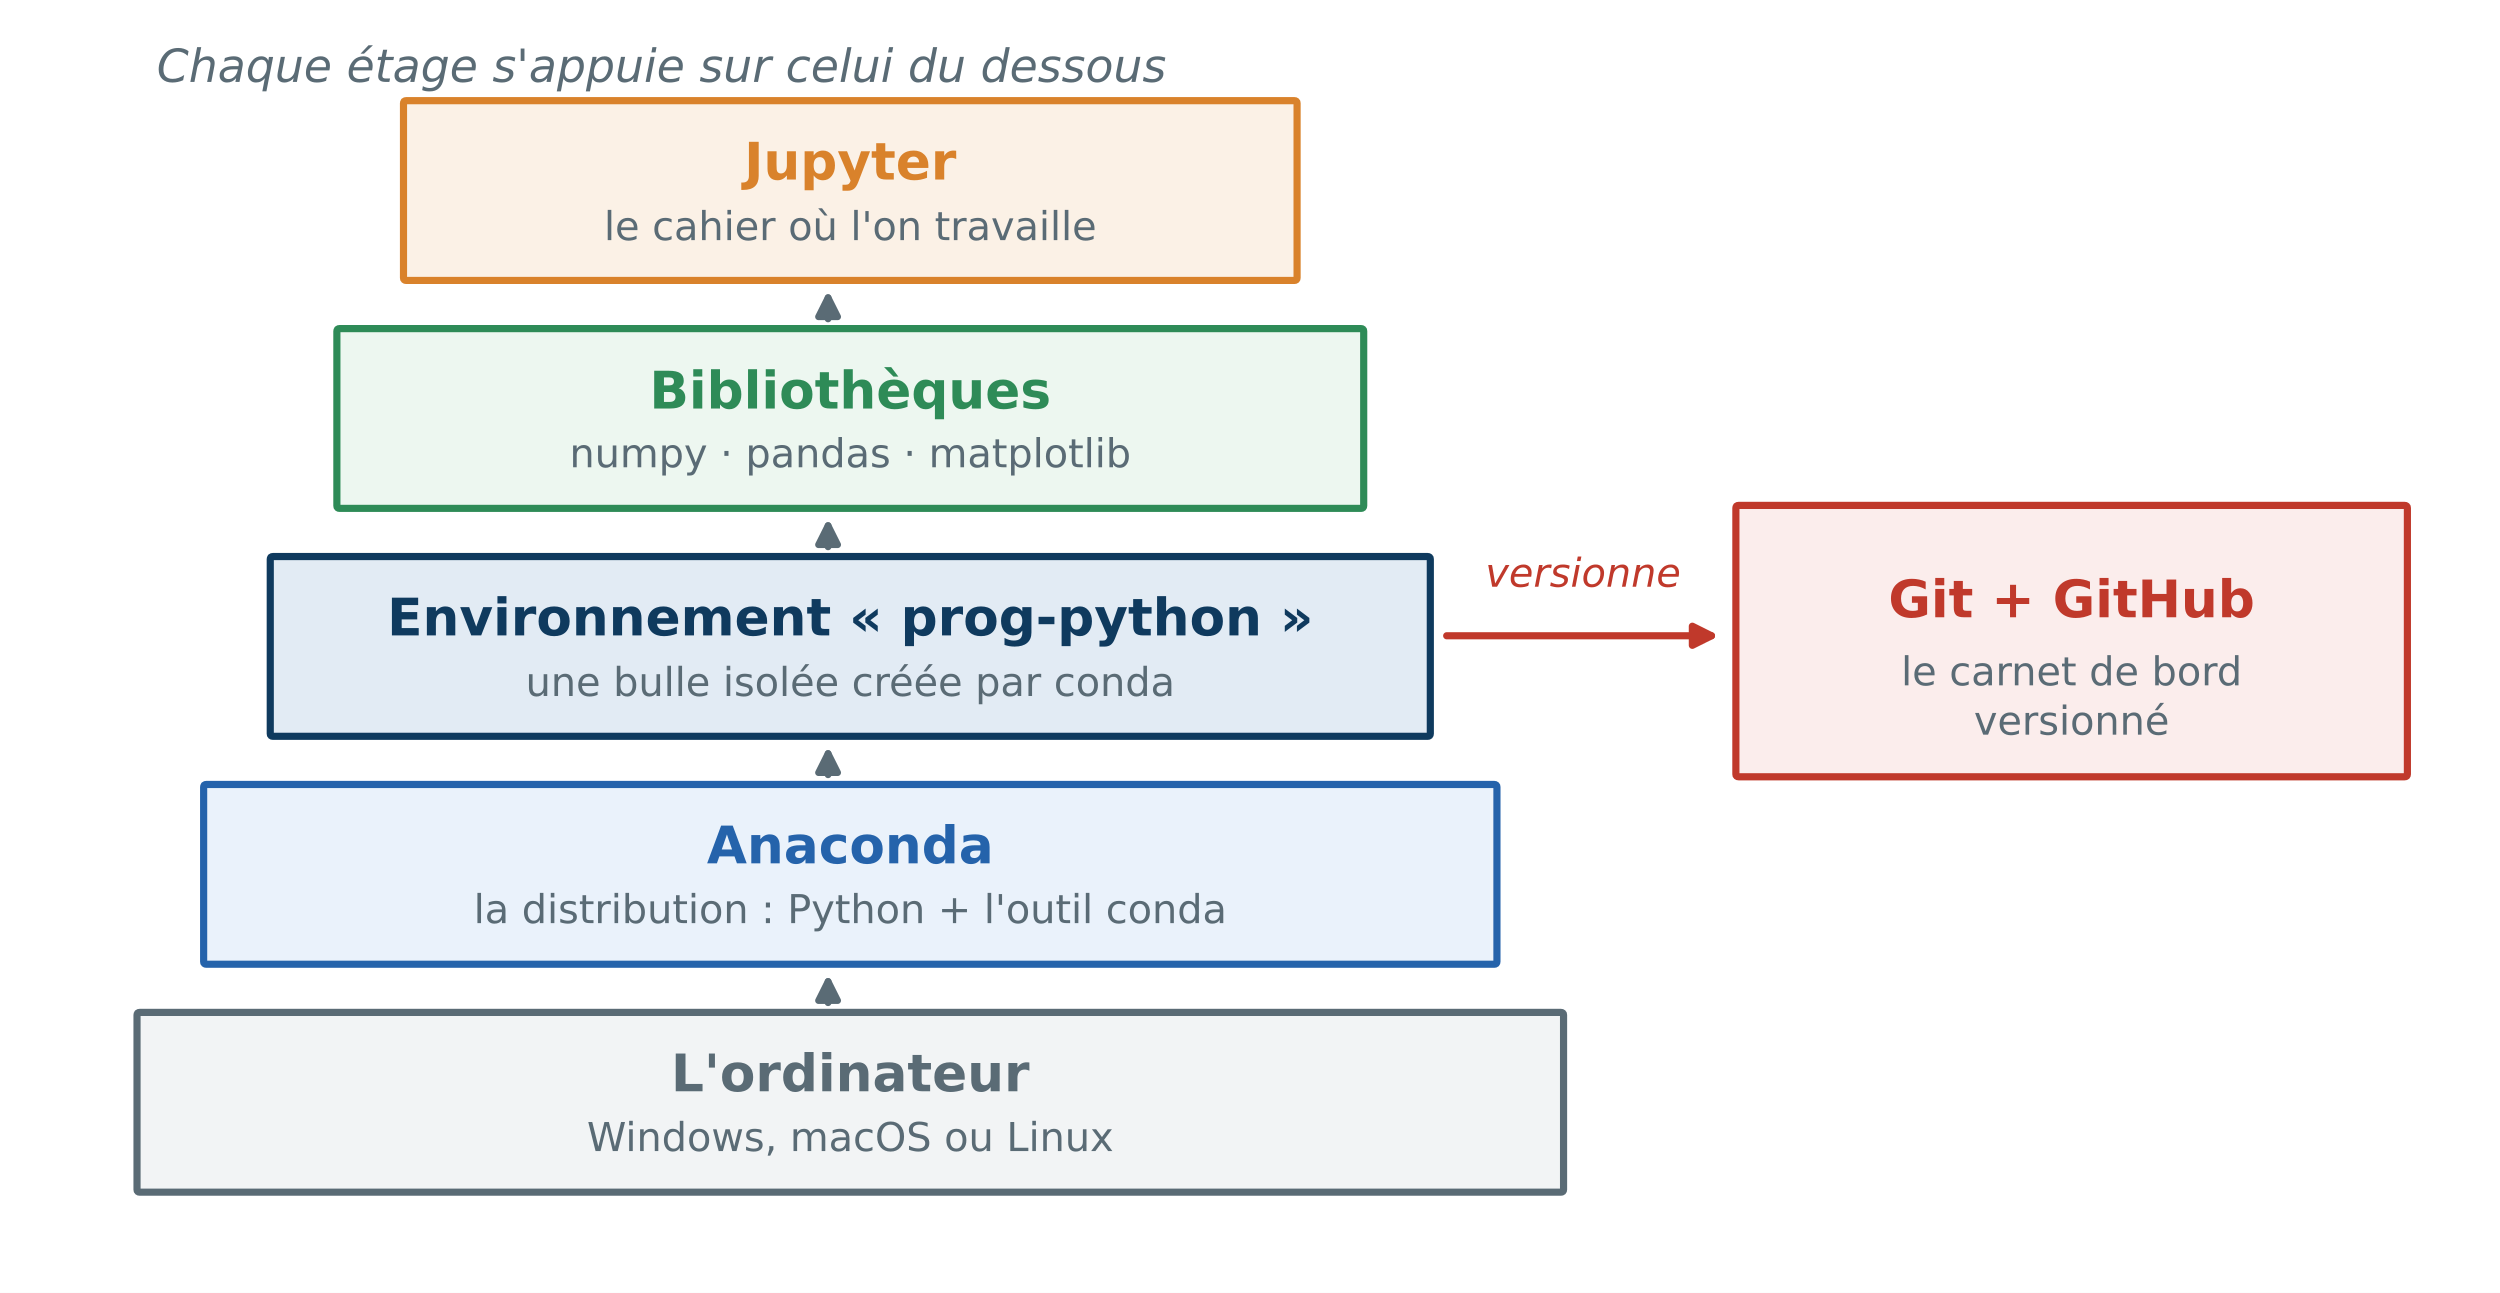
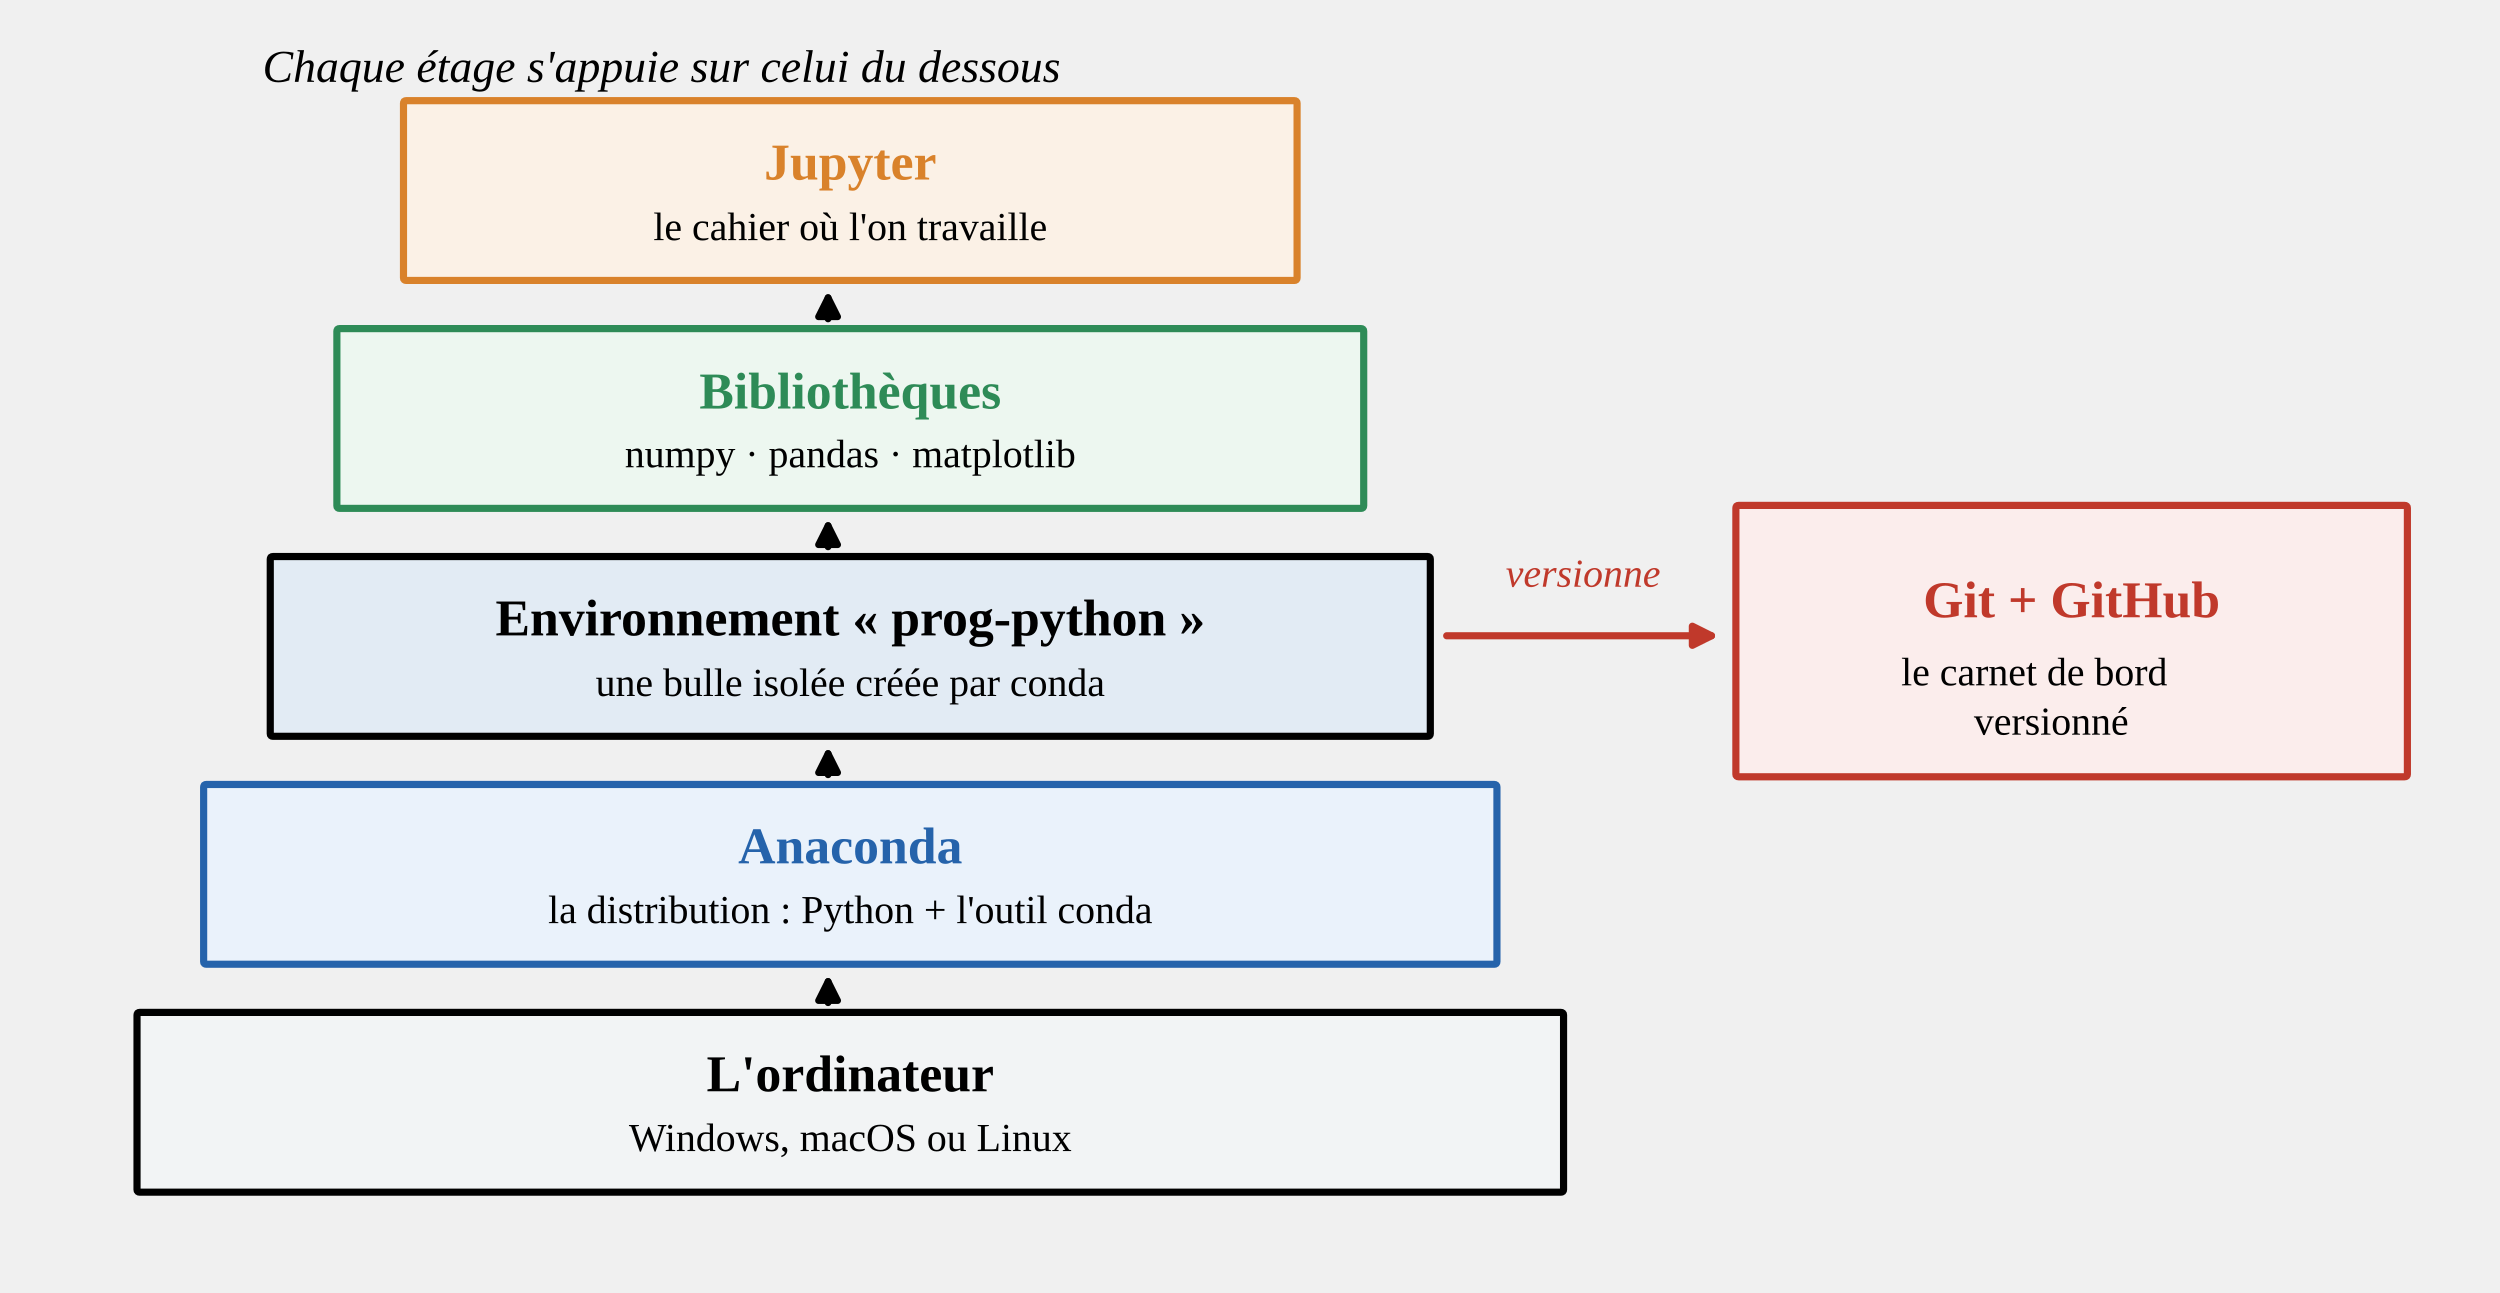
<svg xmlns="http://www.w3.org/2000/svg" width="628.2pt" height="324.864pt" viewBox="0 0 628.2 324.864" version="1.1">
  <defs>
    <style type="text/css">*{stroke-linejoin: round; stroke-linecap: butt}</style>
  </defs>
  <g id="figure_1">
    <g id="patch_1">
-       <path d="M 0 324.864  L 628.2 324.864  L 628.2 0  L 0 0  z " style="fill: #ffffff" />
+       <path d="M 0 324.864  L 628.2 324.864  L 628.2 0  L 0 0  z " style="fill: none" />
    </g>
    <g id="axes_1">
      <g id="patch_2">
-         <path d="M 35.1 299.571  L 392.22 299.571  Q 392.89 299.571 392.89 298.929  L 392.89 255.036  Q 392.89 254.394 392.22 254.394  L 35.1 254.394  Q 34.43 254.394 34.43 255.036  L 34.43 298.929  Q 34.43 299.571 35.1 299.571  z " clip-path="url(#pd57d4bb85a)" style="fill: #f2f4f5; stroke: #5a6b75; stroke-width: 1.8; stroke-linejoin: miter" />
+         <path d="M 35.1 299.571  L 392.22 299.571  Q 392.89 299.571 392.89 298.929  L 392.89 255.036  Q 392.89 254.394 392.22 254.394  L 35.1 254.394  Q 34.43 254.394 34.43 255.036  L 34.43 298.929  Q 34.43 299.571 35.1 299.571  z " clip-path="url(#pd57d4bb85a)" style="fill: #f2f4f5; stroke: currentColor; stroke-width: 1.8; stroke-linejoin: miter" />
      </g>
      <g id="patch_3">
        <path d="M 51.84 242.296  L 375.48 242.296  Q 376.15 242.296 376.15 241.654  L 376.15 197.761  Q 376.15 197.118 375.48 197.118  L 51.84 197.118  Q 51.17 197.118 51.17 197.761  L 51.17 241.654  Q 51.17 242.296 51.84 242.296  z " clip-path="url(#pd57d4bb85a)" style="fill: #eaf2fb; stroke: #2563ab; stroke-width: 1.8; stroke-linejoin: miter" />
      </g>
      <g id="patch_4">
-         <path d="M 68.58 185.021  L 358.74 185.021  Q 359.41 185.021 359.41 184.379  L 359.41 140.485  Q 359.41 139.843 358.74 139.843  L 68.58 139.843  Q 67.91 139.843 67.91 140.485  L 67.91 184.379  Q 67.91 185.021 68.58 185.021  z " clip-path="url(#pd57d4bb85a)" style="fill: #e2ebf4; stroke: #0f3a5e; stroke-width: 1.8; stroke-linejoin: miter" />
+         <path d="M 68.58 185.021  L 358.74 185.021  Q 359.41 185.021 359.41 184.379  L 359.41 140.485  Q 359.41 139.843 358.74 139.843  L 68.58 139.843  Q 67.91 139.843 67.91 140.485  L 67.91 184.379  Q 67.91 185.021 68.58 185.021  z " clip-path="url(#pd57d4bb85a)" style="fill: #e2ebf4; stroke: currentColor; stroke-width: 1.8; stroke-linejoin: miter" />
      </g>
      <g id="patch_5">
        <path d="M 85.32 127.746  L 342 127.746  Q 342.67 127.746 342.67 127.103  L 342.67 83.21  Q 342.67 82.568 342 82.568  L 85.32 82.568  Q 84.65 82.568 84.65 83.21  L 84.65 127.103  Q 84.65 127.746 85.32 127.746  z " clip-path="url(#pd57d4bb85a)" style="fill: #edf7f0; stroke: #2e8b57; stroke-width: 1.8; stroke-linejoin: miter" />
      </g>
      <g id="patch_6">
        <path d="M 102.06 70.47  L 325.26 70.47  Q 325.93 70.47 325.93 69.828  L 325.93 25.935  Q 325.93 25.293 325.26 25.293  L 102.06 25.293  Q 101.39 25.293 101.39 25.935  L 101.39 69.828  Q 101.39 70.47 102.06 70.47  z " clip-path="url(#pd57d4bb85a)" style="fill: #fbf1e6; stroke: #d9822b; stroke-width: 1.8; stroke-linejoin: miter" />
      </g>
      <g id="patch_7">
        <path d="M 436.86 195.191  L 604.26 195.191  Q 604.93 195.191 604.93 194.549  L 604.93 127.639  Q 604.93 126.996 604.26 126.996  L 436.86 126.996  Q 436.19 126.996 436.19 127.639  L 436.19 194.549  Q 436.19 195.191 436.86 195.191  z " clip-path="url(#pd57d4bb85a)" style="fill: #fbedec; stroke: #c0392b; stroke-width: 1.8; stroke-linejoin: miter" />
      </g>
      <g id="text_1">
-         <text style="font-weight: 700; font-size: 13px; font-family: 'DejaVu Sans'; text-anchor: middle; fill: #5a6b75" x="213.66" y="274.215" transform="rotate(-0 213.66 274.2149)">L'ordinateur</text>
+         <text style="font-weight: 700; font-size: 13px; font-family: inherit; text-anchor: middle; fill: currentColor" x="213.66" y="274.215" transform="rotate(-0 213.66 274.2149)">L'ordinateur</text>
      </g>
      <g id="text_2">
-         <text style="font-size: 10px; font-family: 'DejaVu Sans'; text-anchor: middle; fill: #5a6b75" x="213.66" y="289.237" transform="rotate(-0 213.66 289.2371)">Windows, macOS ou Linux</text>
+         <text style="font-size: 10px; font-family: inherit; text-anchor: middle; fill: currentColor" x="213.66" y="289.237" transform="rotate(-0 213.66 289.2371)">Windows, macOS ou Linux</text>
      </g>
      <g id="text_3">
-         <text style="font-weight: 700; font-size: 13px; font-family: 'DejaVu Sans'; text-anchor: middle; fill: #2563ab" x="213.66" y="216.94" transform="rotate(-0 213.66 216.9397)">Anaconda</text>
+         <text style="font-weight: 700; font-size: 13px; font-family: inherit; text-anchor: middle; fill: #2563ab" x="213.66" y="216.94" transform="rotate(-0 213.66 216.9397)">Anaconda</text>
      </g>
      <g id="text_4">
-         <text style="font-size: 10px; font-family: 'DejaVu Sans'; text-anchor: middle; fill: #5a6b75" x="213.66" y="231.962" transform="rotate(-0 213.66 231.9618)">la distribution : Python + l'outil conda</text>
+         <text style="font-size: 10px; font-family: inherit; text-anchor: middle; fill: currentColor" x="213.66" y="231.962" transform="rotate(-0 213.66 231.9618)">la distribution : Python + l'outil conda</text>
      </g>
      <g id="text_5">
-         <text style="font-weight: 700; font-size: 13px; font-family: 'DejaVu Sans'; text-anchor: middle; fill: #0f3a5e" x="213.66" y="159.664" transform="rotate(-0 213.66 159.6644)">Environnement « prog-python »</text>
+         <text style="font-weight: 700; font-size: 13px; font-family: inherit; text-anchor: middle; fill: currentColor" x="213.66" y="159.664" transform="rotate(-0 213.66 159.6644)">Environnement « prog-python »</text>
      </g>
      <g id="text_6">
-         <text style="font-size: 10px; font-family: 'DejaVu Sans'; text-anchor: middle; fill: #5a6b75" x="213.66" y="174.887" transform="rotate(-0 213.66 174.8865)">une bulle isolée créée par conda</text>
+         <text style="font-size: 10px; font-family: inherit; text-anchor: middle; fill: currentColor" x="213.66" y="174.887" transform="rotate(-0 213.66 174.8865)">une bulle isolée créée par conda</text>
      </g>
      <g id="text_7">
-         <text style="font-weight: 700; font-size: 13px; font-family: 'DejaVu Sans'; text-anchor: middle; fill: #2e8b57" x="213.66" y="102.649" transform="rotate(-0 213.66 102.6492)">Bibliothèques</text>
+         <text style="font-weight: 700; font-size: 13px; font-family: inherit; text-anchor: middle; fill: #2e8b57" x="213.66" y="102.649" transform="rotate(-0 213.66 102.6492)">Bibliothèques</text>
      </g>
      <g id="text_8">
-         <text style="font-size: 10px; font-family: 'DejaVu Sans'; text-anchor: middle; fill: #5a6b75" x="213.66" y="117.411" transform="rotate(-0 213.66 117.4113)">numpy · pandas · matplotlib</text>
+         <text style="font-size: 10px; font-family: inherit; text-anchor: middle; fill: currentColor" x="213.66" y="117.411" transform="rotate(-0 213.66 117.4113)">numpy · pandas · matplotlib</text>
      </g>
      <g id="text_9">
-         <text style="font-weight: 700; font-size: 13px; font-family: 'DejaVu Sans'; text-anchor: middle; fill: #d9822b" x="213.66" y="45.113" transform="rotate(-0 213.66 45.1134)">Jupyter</text>
+         <text style="font-weight: 700; font-size: 13px; font-family: inherit; text-anchor: middle; fill: #d9822b" x="213.66" y="45.113" transform="rotate(-0 213.66 45.1134)">Jupyter</text>
      </g>
      <g id="text_10">
-         <text style="font-size: 10px; font-family: 'DejaVu Sans'; text-anchor: middle; fill: #5a6b75" x="213.66" y="60.336" transform="rotate(-0 213.66 60.33604)">le cahier où l'on travaille</text>
+         <text style="font-size: 10px; font-family: inherit; text-anchor: middle; fill: currentColor" x="213.66" y="60.336" transform="rotate(-0 213.66 60.33604)">le cahier où l'on travaille</text>
      </g>
      <g id="patch_8">
-         <path d="M 208.08 251.965  Q 208.08 248.344 208.08 246.624  " style="fill: none; stroke: #5a6b75; stroke-width: 1.7; stroke-linecap: round" />
-         <path d="M 205.68 251.424  L 208.08 246.624  L 210.48 251.424  z " style="fill: #5a6b75; stroke: #5a6b75; stroke-width: 1.7; stroke-linecap: round" />
+         <path d="M 208.08 251.965  Q 208.08 248.344 208.08 246.624  " style="fill: none; stroke: currentColor; stroke-width: 1.7; stroke-linecap: round" />
+         <path d="M 205.68 251.424  L 208.08 246.624  L 210.48 251.424  z " style="fill: currentColor; stroke: currentColor; stroke-width: 1.7; stroke-linecap: round" />
      </g>
      <g id="patch_9">
-         <path d="M 208.08 194.689  Q 208.08 191.069 208.08 189.349  " style="fill: none; stroke: #5a6b75; stroke-width: 1.7; stroke-linecap: round" />
-         <path d="M 205.68 194.149  L 208.08 189.349  L 210.48 194.149  z " style="fill: #5a6b75; stroke: #5a6b75; stroke-width: 1.7; stroke-linecap: round" />
+         <path d="M 208.08 194.689  Q 208.08 191.069 208.08 189.349  " style="fill: none; stroke: currentColor; stroke-width: 1.7; stroke-linecap: round" />
+         <path d="M 205.68 194.149  L 208.08 189.349  L 210.48 194.149  z " style="fill: currentColor; stroke: currentColor; stroke-width: 1.7; stroke-linecap: round" />
      </g>
      <g id="patch_10">
-         <path d="M 208.08 137.414  Q 208.08 133.793 208.08 132.073  " style="fill: none; stroke: #5a6b75; stroke-width: 1.7; stroke-linecap: round" />
-         <path d="M 205.68 136.873  L 208.08 132.073  L 210.48 136.873  z " style="fill: #5a6b75; stroke: #5a6b75; stroke-width: 1.7; stroke-linecap: round" />
+         <path d="M 208.08 137.414  Q 208.08 133.793 208.08 132.073  " style="fill: none; stroke: currentColor; stroke-width: 1.7; stroke-linecap: round" />
+         <path d="M 205.68 136.873  L 208.08 132.073  L 210.48 136.873  z " style="fill: currentColor; stroke: currentColor; stroke-width: 1.7; stroke-linecap: round" />
      </g>
      <g id="patch_11">
-         <path d="M 208.08 80.139  Q 208.08 76.518 208.08 74.798  " style="fill: none; stroke: #5a6b75; stroke-width: 1.7; stroke-linecap: round" />
-         <path d="M 205.68 79.598  L 208.08 74.798  L 210.48 79.598  z " style="fill: #5a6b75; stroke: #5a6b75; stroke-width: 1.7; stroke-linecap: round" />
+         <path d="M 208.08 80.139  Q 208.08 76.518 208.08 74.798  " style="fill: none; stroke: currentColor; stroke-width: 1.7; stroke-linecap: round" />
+         <path d="M 205.68 79.598  L 208.08 74.798  L 210.48 79.598  z " style="fill: currentColor; stroke: currentColor; stroke-width: 1.7; stroke-linecap: round" />
      </g>
      <g id="text_11">
-         <text style="font-weight: 700; font-size: 13px; font-family: 'DejaVu Sans'; text-anchor: middle; fill: #c0392b" x="520.56" y="155.104" transform="rotate(-0 520.56 155.1038)">Git + GitHub</text>
+         <text style="font-weight: 700; font-size: 13px; font-family: inherit; text-anchor: middle; fill: #c0392b" x="520.56" y="155.104" transform="rotate(-0 520.56 155.1038)">Git + GitHub</text>
      </g>
      <g id="text_12">
-         <text style="font-size: 10px; font-family: 'DejaVu Sans'; fill: #5a6b75" transform="translate(477.7139 172.2107)">le carnet de bord</text>
-         <text style="font-size: 10px; font-family: 'DejaVu Sans'; fill: #5a6b75" transform="translate(496.0014 184.6135)">versionné</text>
+         <text style="font-size: 10px; font-family: inherit; fill: currentColor" transform="translate(477.7139 172.2107)">le carnet de bord</text>
+         <text style="font-size: 10px; font-family: inherit; fill: currentColor" transform="translate(496.0014 184.6135)">versionné</text>
      </g>
      <g id="patch_12">
        <path d="M 363.527 159.756  Q 397.797 159.756 430.055 159.756  " style="fill: none; stroke: #c0392b; stroke-width: 1.8; stroke-linecap: round" />
        <path d="M 425.255 157.356  L 430.055 159.756  L 425.255 162.156  z " style="fill: #c0392b; stroke: #c0392b; stroke-width: 1.8; stroke-linecap: round" />
      </g>
      <g id="text_13">
-         <text style="font-style: italic; font-size: 10px; font-family: 'DejaVu Sans'; text-anchor: middle; fill: #c0392b" x="397.8" y="147.444" transform="rotate(-0 397.8 147.4441)">versionne</text>
+         <text style="font-style: italic; font-size: 10px; font-family: inherit; text-anchor: middle; fill: #c0392b" x="397.8" y="147.444" transform="rotate(-0 397.8 147.4441)">versionne</text>
      </g>
      <g id="text_14">
-         <text style="font-style: italic; font-size: 11.5px; font-family: 'DejaVu Sans'; text-anchor: middle; fill: #5a6b75" x="166.23" y="20.582" transform="rotate(-0 166.23 20.58207)">Chaque étage s'appuie sur celui du dessous</text>
+         <text style="font-style: italic; font-size: 11.5px; font-family: inherit; text-anchor: middle; fill: currentColor" x="166.23" y="20.582" transform="rotate(-0 166.23 20.58207)">Chaque étage s'appuie sur celui du dessous</text>
      </g>
    </g>
  </g>
  <defs>
    <clipPath id="pd57d4bb85a">
      <rect x="7.2" y="7.2" width="613.8" height="310.464" />
    </clipPath>
  </defs>
</svg>
